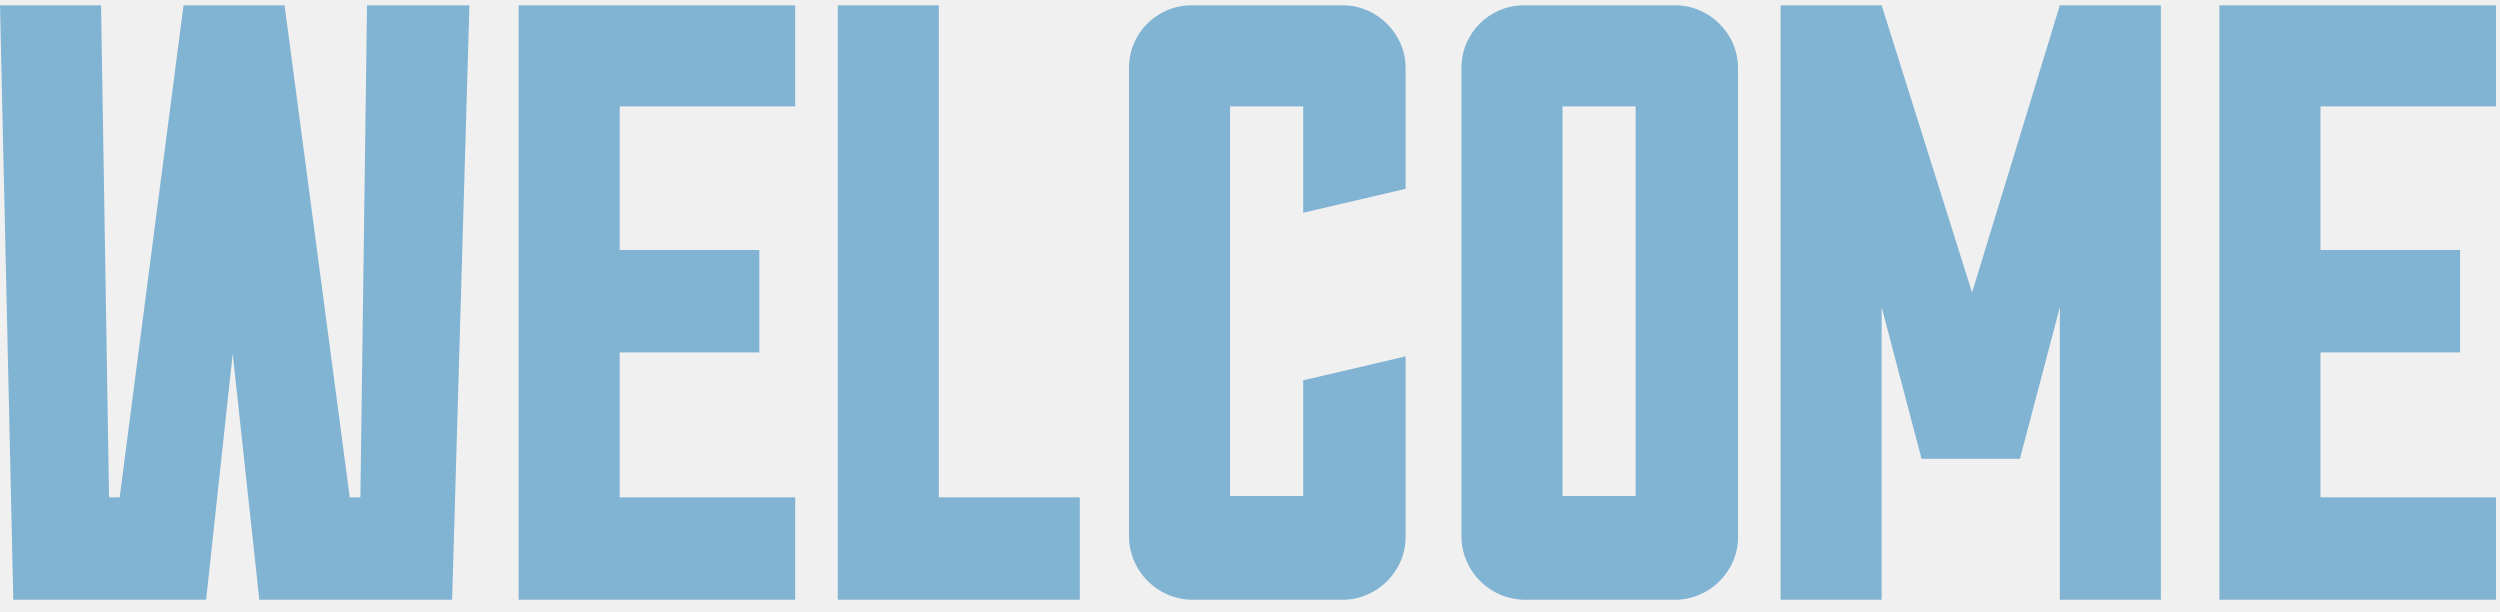
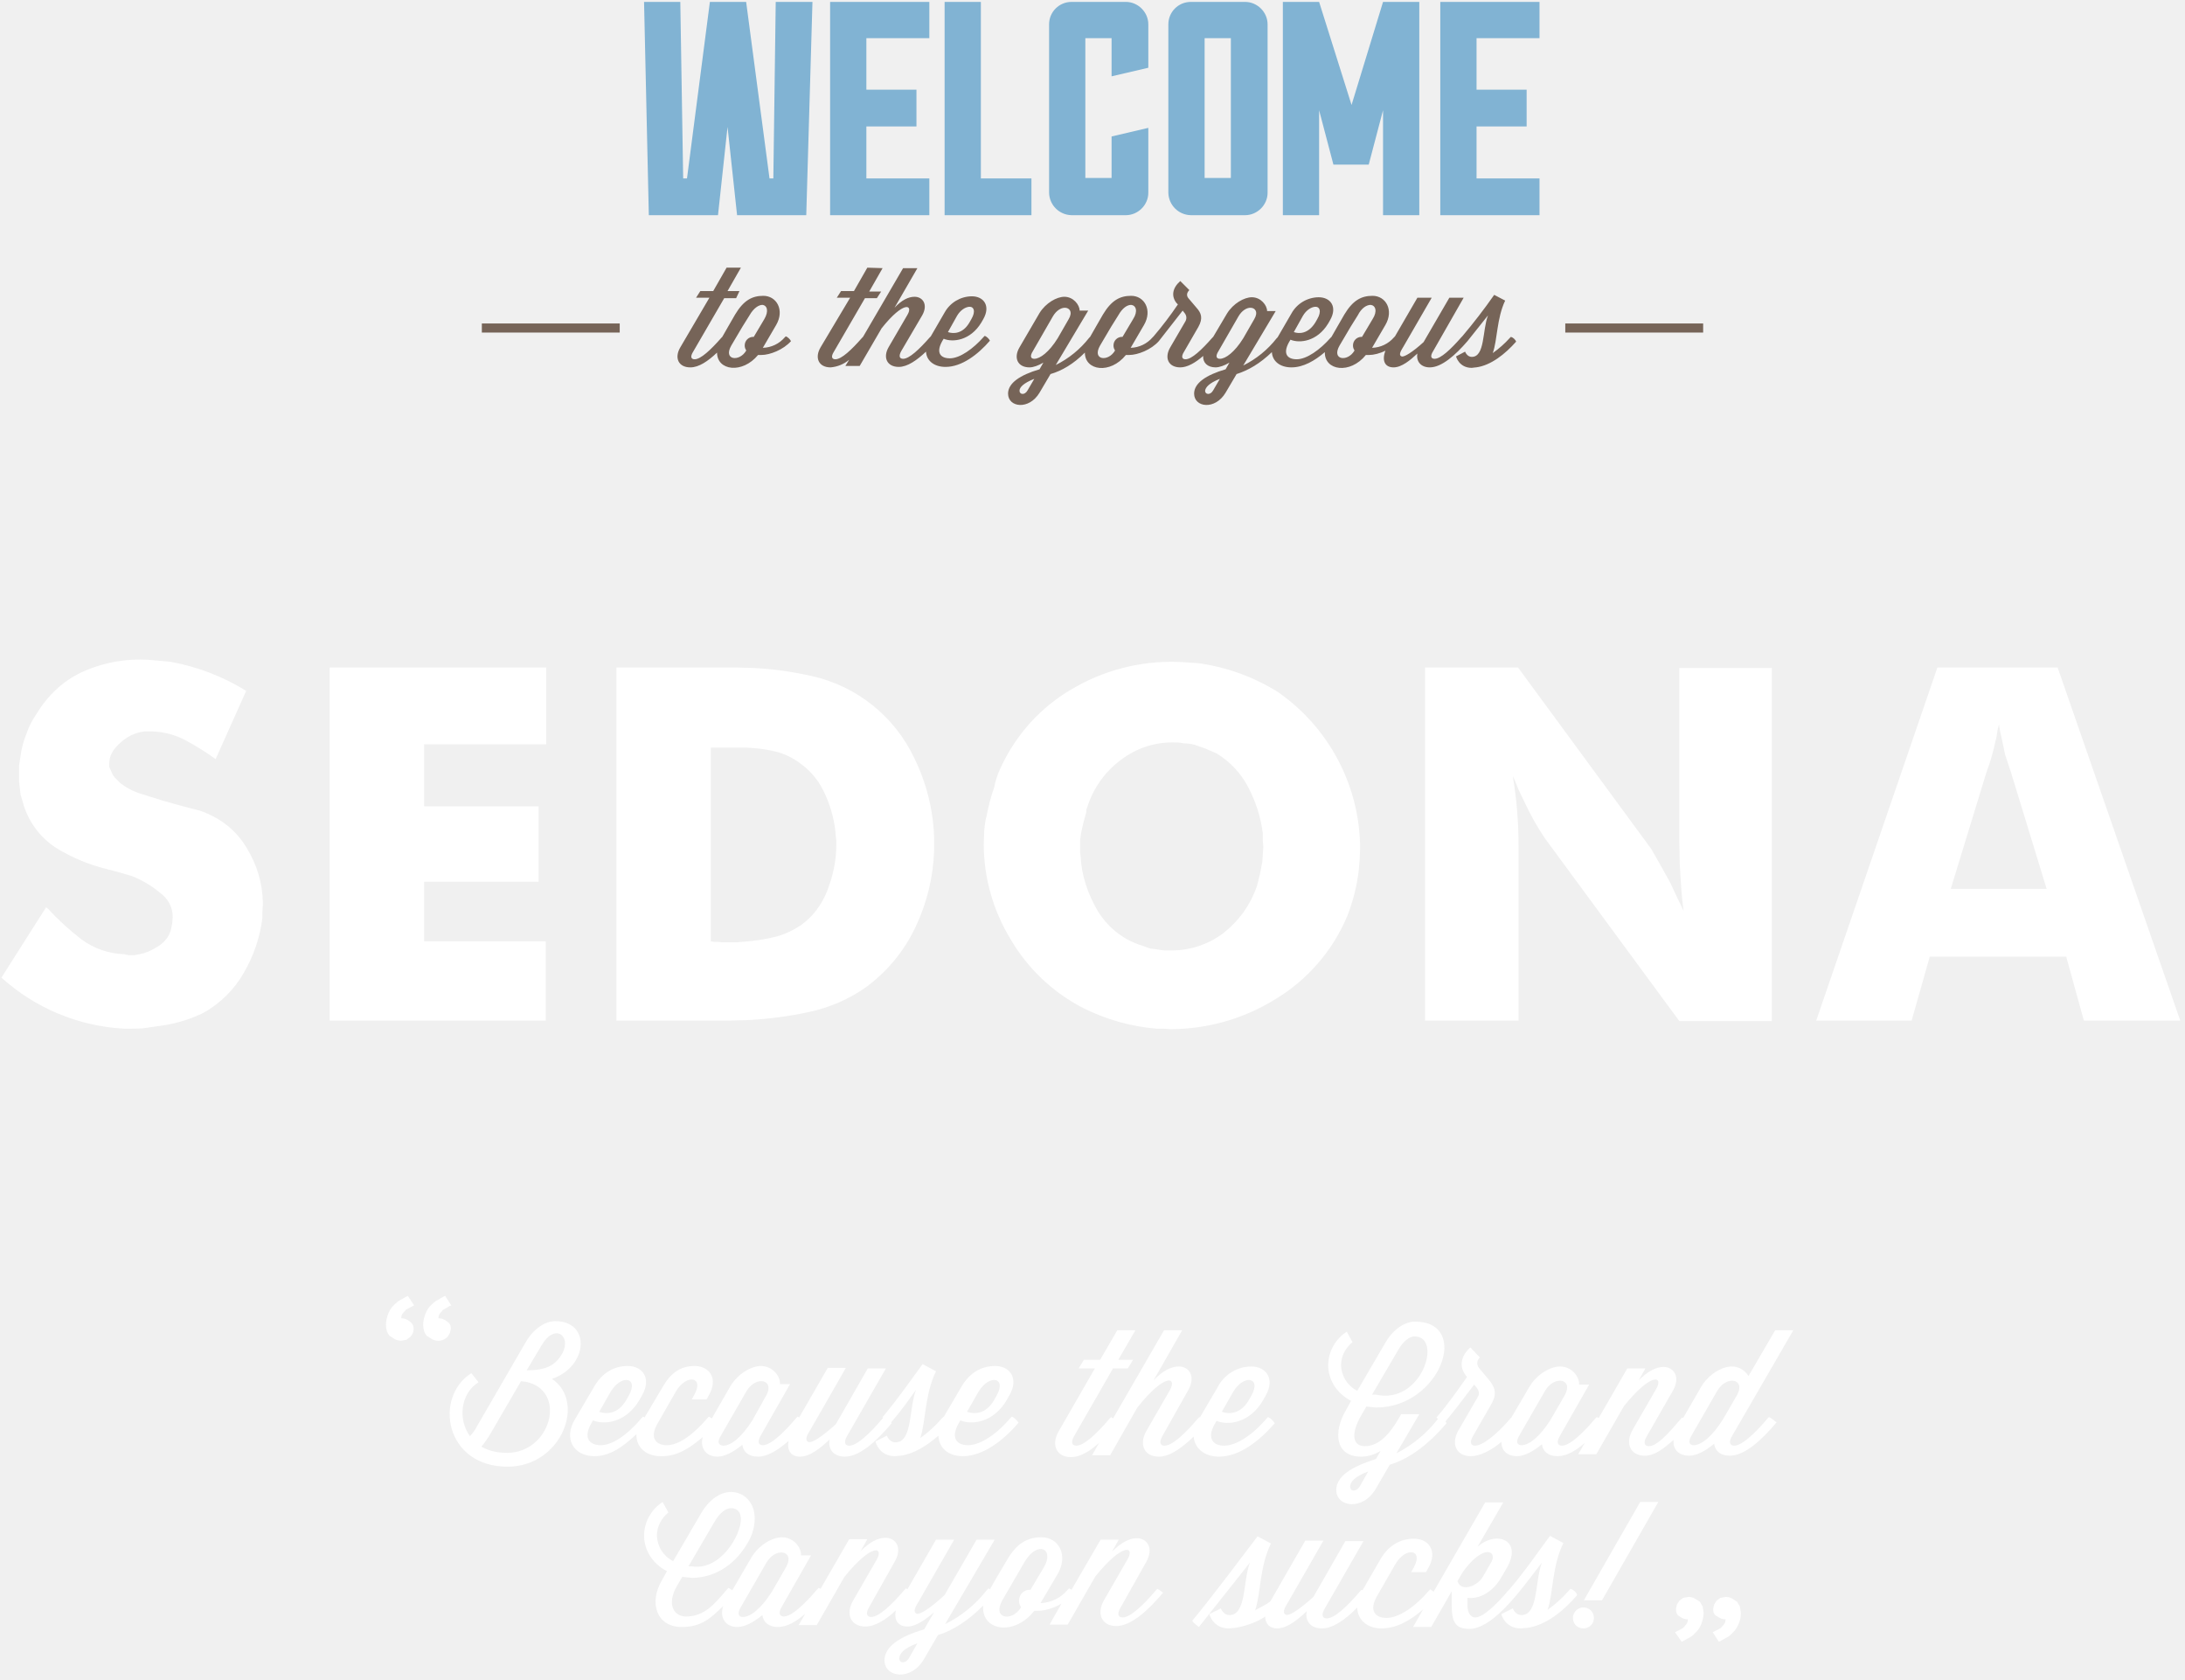
- <svg xmlns="http://www.w3.org/2000/svg" width="188" height="46" fill="none">
-   <path d="M187.7 37.4v7.7h-20.8V.4h20.8V8h-13.2v10.8H185v7.7h-10.5v10.9h13.2ZM154.9.4h7.6v44.7h-7.6v-22l-3 11.4h-7.4l-3-11.4v22h-7.6V.4h7.6l6.8 21.6L154.9.4ZM123 8h-5.5v29.3h5.5V8Zm3-7.6c2.5 0 4.7 2.1 4.7 4.7v35.3c0 2.6-2.2 4.7-4.7 4.7h-11.4a4.8 4.8 0 0 1-4.7-4.7V5.1c0-2.6 2.1-4.7 4.7-4.7H126ZM98 28.6l7.7-1.8v13.6c0 2.6-2.2 4.7-4.7 4.7H89.6a4.8 4.8 0 0 1-4.7-4.7V5.1c0-2.6 2.1-4.7 4.7-4.7H101c2.5 0 4.7 2.1 4.7 4.7v9.1L98 16V8h-5.5v29.3H98v-8.7Zm-16.8 8.8v7.7H63V.4h7.6v37h10.6Zm-21.4 0v7.7H39V.4h20.8V8H46.6v10.8h10.5v7.7H46.6v10.9h13.2ZM27.6.4h7.7L34 45.1H19.5l-2-18.5-2 18.5H1L0 .4h7.6l.6 37H9l4.8-37h7.6l4.9 37h.8l.5-37Z" fill="#81B3D3" />
+ <svg xmlns="http://www.w3.org/2000/svg" width="458" height="352" fill="none">
+   <path d="m152.3 56.1-2.8 4.9h-2.7l-.9 1.4h2.8l-6.1 10.4c-1.3 2.2-.4 4.2 2.1 4.2 1.8 0 3.7-1.3 5.6-3.1 0 3.8 5.3 4.5 8.6.5h.7c1.8 0 4.6-1.1 6.2-2.9-.2-.4-.7-.9-1.1-1l-.2.2a6.3 6.3 0 0 1-4.6 2.2l2.8-4.8c1.8-3.1.1-6.1-2.7-6.1-2.3 0-4.1.9-5.9 3.9l-1.5 2.6-1.2 2.1-.2.2c-2.2 2.5-4.3 4.5-5.6 4.5-.7 0-1-.5-.3-1.6l6.5-11.2h2.5l.7-1.5h-2.5l2.8-4.9h-3Zm7.5 7.8c1 .1 1.4 1.3.4 3l-2.2 3.7h-.1c-1 0-1.8.8-1.8 1.8 0 .4.1.7.3 1v.1c-1.4 2.4-4.9 2-3.1-1.1l2.3-3.9 1.5-2.4c.9-1.6 2-2.2 2.7-2.2Zm22-7.8L179 61h-2.7l-.9 1.4h2.8L172 72.8c-1.3 2.2-.4 4.2 2.1 4.2a7 7 0 0 0 3.9-1.6l-.8 1.3h3l4.6-7.9c4.6-5.8 6.7-5 5.4-2.8l-3.9 6.7c-1.3 2.2-.4 4.2 2.1 4.2 1.8 0 3.8-1.4 5.7-3.2.1 1.9 1.7 3.2 4.1 3.2 3.4 0 6.8-2.6 9.3-5.5-.2-.4-.7-.9-1.1-1l-.2.2c-2.2 2.5-5 4.5-7.1 4.5-1.9 0-3-1.1-1.6-3.6l.3-.5c1.9.8 5.6.4 7.9-3.4l.4-.7c1.6-2.8.1-4.8-2.4-4.8a6.6 6.6 0 0 0-5.7 3.4l-2.9 5-.2.2c-2.2 2.5-4.3 4.5-5.6 4.5-.7 0-1-.5-.4-1.6l4.4-7.5c1.3-2.3.1-3.9-1.6-3.9-1.3 0-2.7.7-4.2 2.3l4.8-8.3h-3l-8.4 14.4-.2.2c-2.2 2.5-4.3 4.5-5.6 4.5-.7 0-1-.5-.3-1.6l6.5-11.2h2.5l.9-1.4h-2.5l2.8-4.9-3.2-.1Zm21.3 8.2c1-.1 1.5.9.5 2.6l-.4.7c-1.4 2.4-3.4 2.4-4.5 2l1.9-3.4c.7-1.2 1.7-1.8 2.5-1.9Zm44.3-5.4c-1.7 1.5-1.9 3.2-.8 4.6l.3.3a74.8 74.8 0 0 1-5.1 6.7l-.2.2a6.3 6.3 0 0 1-4.6 2.2l2.8-4.8c1.8-3.1.1-6.1-2.7-6.1-2.3 0-4.1.9-5.9 3.9l-1.5 2.6-1.2 2.1-.2.2a20.4 20.4 0 0 1-7 5.7l6.8-11.4h-1.8c0-1.2-1.3-2.9-3.2-2.9-1.6 0-3.9 1.3-5.2 3.4l-4.2 7.2c-1.3 2.2-.4 4.2 2.1 4.2.8 0 1.9-.4 2.9-1l-.8 1.4c-4.1 1.2-6.6 2.9-6.6 5.1 0 2.9 4.4 3.5 6.6-.2l2.3-3.9c2.4-.7 4.8-2.1 7.2-4.5 0 3.8 5.3 4.6 8.6.5h.7c1.8 0 4.6-1.1 6.2-2.9l5-6.4.4.5c.4.5.5 1.1.2 1.7l-3.2 5.5c-1.3 2.2-.4 4.2 2.1 4.2 1.5 0 3.2-1 4.8-2.4-.1 1.4.9 2.4 2.6 2.4.8 0 1.9-.4 2.9-1l-.8 1.4c-4.1 1.2-6.6 2.9-6.6 5.1 0 2.9 4.4 3.5 6.6-.2l2.3-3.9c2.5-.8 4.9-2.2 7.4-4.6.1 1.9 1.7 3.2 4.1 3.2 2.5 0 4.9-1.4 7-3.2-.1 3.9 5.3 4.7 8.6.6h.7c.9 0 2.2-.3 3.4-.9-.8 2.1-.1 3.5 1.7 3.5 1.7 0 3.5-1.5 5-2.9-.3 1.6.7 2.9 2.6 2.9 2.5 0 5.4-2.6 7.9-5.5l4.3-5.4c-1.2 3.1-.6 8.7-3.4 8.7-1 0-1.4-1.1-1.4-1.1l-1.9 1s.6 2.4 3.3 2.4l.8-.1h.1c3.1-.4 6.1-2.8 8.4-5.4-.2-.5-.7-.9-1.1-1l-.2.2a21.7 21.7 0 0 1-3.6 3.2c1-2.8.8-7.2 2.6-11l-2.3-1.2a118 118 0 0 1-6.7 8.7l-.2.2c-2.2 2.5-4.3 4.5-5.6 4.5-.7 0-1-.5-.3-1.6l6.4-11.2h-3l-5.4 9.3c-2.3 2.1-4.1 3.2-4.6 3-.8-.3 0-1.4.4-2.1l5.9-10.2h-3l-4.7 8.1-.2.2a6.3 6.3 0 0 1-4.6 2.2l2.8-4.8c1.8-3.1.1-6.1-2.7-6.1-2.3 0-4.1.9-5.9 3.9l-1.5 2.6-1.2 2.1-.2.2c-2.2 2.5-5 4.5-7.1 4.5-1.9 0-3-1.1-1.6-3.6l.3-.5c1.9.8 5.6.4 7.9-3.4l.4-.7c1.6-2.8.1-4.8-2.4-4.8a6.6 6.6 0 0 0-5.7 3.4l-2.9 5-.2.2a20.4 20.4 0 0 1-7 5.7l6.8-11.4h-1.8c0-1.2-1.3-2.9-3.2-2.9-1.6 0-3.9 1.3-5.2 3.4l-2.9 4.9-.2.2c-2.2 2.5-4.3 4.5-5.6 4.5-.7 0-1-.5-.3-1.6l3-5.2c1-1.8.6-2.9-.4-4l-1.7-2c-.4-.5-.4-1.1.2-1.7l-1.9-1.9Zm-10.3 5c1 .1 1.5 1.3.4 3l-2.2 3.7h-.1c-1 0-1.8.8-1.8 1.8 0 .4.1.7.3 1v.1c-1.4 2.4-4.9 2-3.1-1.1l2.3-3.9 1.5-2.4c.9-1.6 1.9-2.2 2.7-2.2Zm50.2 0c1 .1 1.5 1.3.4 3l-2.2 3.7h-.1c-1 0-1.8.8-1.8 1.8 0 .4.1.7.3 1v.1c-1.4 2.4-4.9 2-3.1-1.1l2.3-3.9 1.5-2.4c.8-1.6 1.9-2.2 2.7-2.2Zm-11.7.4c1-.1 1.5.9.5 2.6l-.4.7c-1.5 2.4-3.4 2.4-4.5 2l1.9-3.4c.7-1.2 1.7-1.8 2.5-1.9Zm-52.4.2c1 0 1.7.9.8 2.4l-2.3 4c-1.8 2.9-3.7 4.3-4.9 4.3-.7 0-1-.5-.3-1.6l4.2-7.3c.7-1.2 1.7-1.8 2.5-1.8Zm38.9 0c1 0 1.7.9.8 2.4l-2.3 4c-1.8 2.9-3.7 4.3-4.9 4.3-.7 0-1-.5-.3-1.6l4.2-7.3c.7-1.2 1.7-1.8 2.5-1.8Zm-45.3 14.9-1.4 2.4c-.6 1.1-1.7.9-1.7.1 0-.7.8-1.6 3.1-2.5Zm38.9 0-1.4 2.4c-.6 1.1-1.7.9-1.7.1.1-.7.8-1.6 3.1-2.5ZM101 67.8h28.9v1.9H101v-1.9Zm227.1 0H357v1.9h-28.9v-1.9Z" fill="#766458" />
+   <path d="M322.7 37.4v7.7h-20.8V.4h20.8V8h-13.2v10.8H320v7.7h-10.5v10.9h13.2ZM289.9.4h7.6v44.7h-7.6v-22l-3 11.4h-7.4l-3-11.4v22h-7.6V.4h7.6l6.8 21.6L289.9.4ZM258 8h-5.5v29.3h5.5V8Zm3-7.6c2.5 0 4.7 2.1 4.7 4.7v35.3c0 2.6-2.2 4.7-4.7 4.7h-11.4a4.8 4.8 0 0 1-4.7-4.7V5.1c0-2.6 2.1-4.7 4.7-4.7H261Zm-28 28.2 7.7-1.8v13.6c0 2.6-2.2 4.7-4.7 4.7h-11.4a4.8 4.8 0 0 1-4.7-4.7V5.1c0-2.6 2.1-4.7 4.7-4.7H236c2.5 0 4.7 2.1 4.7 4.7v9.1L233 16V8h-5.5v29.3h5.5v-8.7Zm-16.8 8.8v7.7H198V.4h7.6v37h10.6Zm-21.4 0v7.7H174V.4h20.8V8h-13.2v10.8h10.5v7.7h-10.5v10.9h13.2ZM162.6.4h7.7L169 45.1h-14.5l-2-18.5-2 18.5H136L135 .4h7.6l.6 37h.8l4.8-37h7.6l4.9 37h.8l.5-37Z" fill="#81B3D3" />
+   <path d="m380.7 213.9 25.4-74h25.2l25.7 74h-20.2l-3.7-13.4h-28.6l-3.8 13.4h-20Zm35.7-52.1-7.5 24.5H429l-7.5-24.5-1.2-3.6-.8-3.8-.3-1.3-.2-1.3-.3 1.3-.2 1.3-.1.5-.1.3a41.8 41.8 0 0 1-1.9 6.6Zm-117.7 52.1v-74h19.5l27.9 38 2 3.5 2 3.6 1.4 3 1.4 2.9-.3-2.4-.2-2.4-.3-4.8-.1-5V140h19.4v74H352l-28.1-38.2a51.9 51.9 0 0 1-4.2-7.4l-1.4-2.9c-.4-.9-.7-1.9-1.2-2.8a85.6 85.6 0 0 1 1.2 14.7v36.5h-19.6Zm-88-54.9a36.7 36.7 0 0 1 14.9-15.1 40.8 40.8 0 0 1 22.7-5.1l2.9.2a42.2 42.2 0 0 1 16.6 6 40.1 40.1 0 0 1 17.3 32.8l-.1 2.4-.2 2.3a38.6 38.6 0 0 1-2.4 9.5 37.1 37.1 0 0 1-15.2 17.5 41.8 41.8 0 0 1-21.7 6.2l-1.6-.1h-1.5a42.2 42.2 0 0 1-15.3-4.3 37.5 37.5 0 0 1-15.3-14.5 38.5 38.5 0 0 1-5.6-19.7l.1-3c.1-1 .2-2.1.5-3.1.4-2 .9-4.1 1.6-6 .4-2.2 1.3-4.1 2.3-6Zm52.8 26.6.6-2.4.5-2.6.1-1.6.1-1.5-.1-1.4v-1.4c-.4-3.3-1.4-6.5-3-9.6a18 18 0 0 0-6.7-7.2l-2.3-1-2.3-.8a9 9 0 0 0-2.3-.3c-.8-.2-1.5-.2-2.3-.2-3.9 0-7.6 1.2-10.9 3.7a19.6 19.6 0 0 0-7 9.9l-.2.5v.5l-.6 2.2-.5 2.2-.2 1.6v2.4l.1.8c.2 4.1 1.5 8 3.7 11.7 2.3 3.6 5.5 6 9.5 7.2l1.4.5 1.5.2 1.4.2h1.4a18 18 0 0 0 11-3.6c3.3-2.6 5.7-5.9 7.1-10ZM181.4 207a32.6 32.6 0 0 1-11.8 5.1 80 80 0 0 1-12.9 1.7l-3.7.1h-23.8v-74h25.1l3.6.1c4.2.2 8.3.8 12.3 1.7a31.3 31.3 0 0 1 21.4 17.1 40.6 40.6 0 0 1 4.2 16.7v2.9a40.4 40.4 0 0 1-3.9 15.9c-2.4 5.1-6 9.4-10.5 12.7Zm-32.4-9.7.7.1h.8l.8.1h3.1l2.4-.2c2-.2 4-.5 5.9-1 1.9-.5 3.7-1.4 5.2-2.4 2.5-1.8 4.3-4.2 5.5-7.2 1.2-3.1 1.9-6.3 1.9-9.6v-.9l-.1-.9c-.2-2.9-.9-5.8-2.1-8.5-1.2-2.8-2.9-5-5.1-6.6a14.2 14.2 0 0 0-5.5-2.7c-2-.5-4-.7-6-.8H149v40.6Zm-79.9 16.6v-74h45.4V156H88.9v13h24v15.8h-24v12.5h25.5v16.6H69.1ZM9.7 190.1l.1.2.2.1c2.1 2.3 4.5 4.5 7.1 6.5a16 16 0 0 0 9.1 3.1l.2.1h.3l.2.1h1.3l1-.2c1.2-.2 2.4-.7 3.5-1.4a6.8 6.8 0 0 0 2.7-2.6l.2-.5.2-.5.3-1.5.1-1.3c0-2.1-.9-3.8-2.8-5.2a21 21 0 0 0-5.8-3.4l-2.4-.7-2.2-.6h-.2l-.2-.1c-3.8-.9-7.4-2.4-10.7-4.4a16.6 16.6 0 0 1-6.9-8.9l-.7-2.4-.3-2.7v-3.4l.3-1.9c.2-1.6.6-3.1 1.2-4.6.5-1.5 1.2-2.9 2.1-4.2 2.5-4.1 5.7-7 9.5-8.8a29.3 29.3 0 0 1 15.3-2.5l3.3.3a45.3 45.3 0 0 1 15.9 6.1l-6.4 14.3a56 56 0 0 0-6.6-4.1 15.9 15.9 0 0 0-7.5-1.7h-.9a9 9 0 0 0-5 2.4c-1.5 1.3-2.3 2.7-2.3 4.3v.7l.3.7c.2.5.4 1 .8 1.5l1.3 1.3a14 14 0 0 0 3.7 2l5.1 1.6 4.3 1.2 3.5.9c4.3 1.5 7.6 4.1 9.8 7.8 2.2 3.6 3.3 7.4 3.4 11.4v.6l-.1 1.4v1.3c-.5 4-1.8 7.9-3.9 11.5a22.1 22.1 0 0 1-8.5 8.4 29 29 0 0 1-8.3 2.6l-3.5.5c-1.1.2-2.2.2-3.4.2H26A41.7 41.7 0 0 1 .3 204.9l9.4-14.8Zm341.6 147.1.2-.9.5-.8.8-.6 1.1-.2c.5 0 .9.1 1.3.3l1.1.7.6 1 .2 1.3c0 .9-.2 1.6-.5 2.4a5 5 0 0 1-1.3 1.9 5 5 0 0 1-1.7 1.2l-.7.4-.4.2-1.4-2 .8-.4.9-.5.7-.8c.2-.3.3-.6.3-1-.6 0-1.2-.2-1.7-.6-.6-.3-.8-.8-.8-1.6Zm7.8 0 .2-.9.5-.8.8-.6 1.1-.2c.5 0 .9.1 1.3.3l1.1.7.6 1 .2 1.3c0 .8-.1 1.6-.5 2.4a5 5 0 0 1-1.3 1.9 5 5 0 0 1-.8.7l-.9.5-.7.4-.4.2-1.3-2 .8-.4.9-.5.7-.8c.2-.3.3-.6.3-1-.6 0-1.2-.2-1.7-.6-.7-.3-.9-.8-.9-1.6ZM94.5 278.5l-.2.9-.5.8a2.7 2.7 0 0 1-3.2.5l-1.1-.7c-.3-.3-.5-.7-.6-1a5 5 0 0 1-.2-1.3c0-.9.2-1.6.5-2.4a5 5 0 0 1 1.3-1.9l.8-.7.9-.5.7-.4.4-.2 1.3 2a2 2 0 0 0-.8.4l-.9.5-.7.8c-.2.3-.3.6-.3 1 .7 0 1.2.2 1.7.6.7.4.9.9.9 1.6Zm-7.8 0c0 .6-.2 1.2-.7 1.7l-.8.6-1.1.2a3 3 0 0 1-1.3-.3l-1.1-.7c-.3-.3-.5-.7-.6-1a5 5 0 0 1-.2-1.3c0-.9.2-1.6.5-2.4a5 5 0 0 1 1.3-1.9l.8-.7.9-.5.7-.4.4-.2 1.3 2-.8.4-.9.5-.7.8c-.2.3-.3.6-.3 1 .7 0 1.2.2 1.7.6.6.4.9.9.9 1.6ZM332 335.4h3.8l11.8-20.6h-3.8L332 335.4Zm-.1 1.5c-1.2 0-2.2 1-2.2 2.2 0 1.2.9 2.2 2.2 2.2 1.2 0 2.2-.9 2.2-2.2 0-1.3-1-2.2-2.2-2.2Zm-26.4-5.5 1.1-1.9c4.4-6.1 7.3-4.4 6-2.1l-1.8 3.1c-1.1 1.9-4.5 3.3-5.3.9Zm25.1 2.9c-.2-.6-.9-1.2-1.4-1.3l-.3.3a25 25 0 0 1-4.5 4.1c1.2-3.6.9-9.1 3.3-14l-2.8-1.5c-1.6 2.1-5 7.1-8.4 11.1l-.3.3c-2.7 3.2-5.4 5.7-7 5.7-.8 0-1.6-.8-1.6-2.5v-1.6c2.7.3 5.5-1.4 7.2-4.5l1-1.7c3.5-6-2.2-8-6.1-4.5l5.4-9.3h-3.8l-10.8 18.7-.7-.5-.3.3c-2.7 3.2-6.2 5.7-8.9 5.7-2.3 0-3.7-1.5-2-4.5l3.9-6.8c2.2-3.7 6-3.1 3.8.8l-.5.9h3.1l.5-.9c2-3.5.1-6.1-3-6.1s-5.5 1.6-7.1 4.4l-3.7 6.4-.2-.1-.3.3c-2.7 3.2-5.4 5.7-7 5.7-.8 0-1.3-.6-.4-2.1l8.1-14.1H282l-6.7 11.7c-2.9 2.6-5.1 4.1-5.8 3.7-.9-.4 0-1.8.5-2.6l7.4-12.9h-3.8l-7.3 12.7c-.8.7-2.4 1.4-3.2 1.9 1.2-3.6.9-9.1 3.3-14l-2.8-1.5c-1.6 2.1-10.3 13.7-13.7 17.7.3.5.9.9 1.4 1.3l10.7-13.5c-1.5 3.9-.7 11-4.3 11-1.3 0-1.8-1.4-1.8-1.4l-2.4 1.2s.7 3 4.1 3l1.1-.1h.1c1.9-.3 4.6-1.1 6.4-2.4 0 1.5.9 2.5 2.5 2.5 2.1 0 4.4-1.9 6.2-3.6-.4 2 .8 3.6 3.2 3.6 2.3 0 5-1.9 7.4-4.4 0 2.5 2 4.4 5.1 4.4 3.1 0 6.1-1.7 8.7-4l-2.1 3.7h3.8l4.3-7.5v3c0 3.2.6 4.9 3.7 4.9s6.7-3.3 9.8-7c2.1-2.5 4-5.1 5.4-6.9-1.5 3.9-.7 11-4.3 11-1.3 0-1.8-1.4-1.8-1.4l-2.4 1.2s.7 3 4.1 3l1.1-.1h.1c4-.5 7.8-3.6 10.6-6.9ZM216 333.2h-.2c-1.2 0-2.2 1-2.2 2.3 0 .5.1.9.4 1.3v.1c-1.8 3-6.1 2.5-3.9-1.5l2.9-5 1.8-3.1c2.7-4.5 6.3-2.7 4 1.2l-2.8 4.7Zm-25.4 14.2c-.8 1.4-2.1 1.2-2.1.2s.9-2.1 3.8-3.2l-1.7 3Zm-28.8-13.8c-2.3 3.6-4.5 5.3-6.1 5.3-.8 0-1.3-.6-.4-2.1l5.3-9.2c2-3.5 6.1-2.6 4.2.8l-3 5.2Zm-12-14.7c1.1-1.9 2.4-2.8 3.4-2.8 1.4 0 2.1.9 2.1 2.3 0 3.5-4.4 10.8-10.2 9.9h-.8l5.5-9.4Zm92.8 14.1-.3.3c-2.7 3.2-5.4 5.7-7 5.7-.8 0-1.3-.6-.4-2.1l5.4-9.6c1.6-2.9.1-4.9-2-4.9-1.6 0-3.3.9-5.2 2.8l1.4-2.5h-3.8l-6.1 10.5-.5-.3-.3.3a7.8 7.8 0 0 1-5.7 2.8l3.6-6.1c2.3-4 .2-7.7-3.4-7.7-2.9 0-5.2 1.2-7.3 4.9l-1.9 3.2-1.6 2.8-.3-.2-.3.3a25.2 25.2 0 0 1-8.8 7.2l10.4-17.7h-3.8l-6.7 11.6c-2.9 2.7-5.2 4.2-5.9 3.9-.9-.4 0-1.8.5-2.6l7.4-12.9h-3.8l-6 10.4-.3-.2-.3.3c-2.7 3.2-5.4 5.7-7 5.7-.8 0-1.3-.6-.4-2.1l5.4-9.6c1.6-2.9.1-4.9-2-4.9-1.6 0-3.3.9-5.2 2.8l1.4-2.5H178l-6 10.4-.4-.2-.3.3c-2.7 3.2-5.4 5.7-7 5.7-.8 0-1.3-.6-.4-2.1L170 326h-2.1c.1-1.6-1.5-3.8-4-3.8-2 0-4.9 1.6-6.5 4.4l-3.9 6.7-.8-.5-.3.3c-2.7 3.2-4.8 5.7-8.6 5.7-2.6 0-4.1-2.6-1.9-6.4l1.1-1.9 2.1.2c4 0 8.6-2.1 11.6-7.3a10 10 0 0 0 1.5-5.1c0-3.4-2.2-5.6-5-5.6-2.1 0-4.5 1.5-6.2 4.4l-5.9 10.1a6.2 6.2 0 0 1-3.4-5.4c0-1.7.8-3.5 2.4-4.8l-1.2-2.2a8.5 8.5 0 0 0-3.9 7c0 3 1.7 5.9 4.8 7.5l-1.1 2c-2.7 4.6-1.1 9.7 4.2 9.7 4.2 0 6.1-1.9 8.7-4.4-.8 2.4.4 4.4 3 4.4 1.5 0 3.4-1 5.2-2.5.2 1.5 1.3 2.5 3.3 2.5 1.8 0 3.8-1.1 5.7-2.8l-1.4 2.4h3.8l5.8-10.1c5.8-7.2 8.4-6.3 6.7-3.5l-4.9 8.5c-1.6 2.8-.5 5.4 2.6 5.4 2 0 4.3-1.4 6.4-3.4-.5 2.1.5 3.4 2.4 3.4 1.8 0 3.9-1.5 5.6-3l-2.1 3.6c-5.1 1.5-8.3 3.6-8.3 6.5 0 3.6 5.6 4.4 8.3-.3l2.9-5c3.2-1 6.3-3 9.5-6.2-.5 5.3 6.5 6.5 10.7 1.1h.8c1.4 0 3.2-.5 4.9-1.5l-2.5 4.4h3.8l5.8-10.1c5.8-7.2 8.4-6.3 6.7-3.5l-4.9 8.5c-1.6 2.8-.5 5.4 2.6 5.4s6.7-3.3 9.8-7c-.1 0-.7-.6-1.2-.8Zm118.6-35.6c-2.3 3.7-4.6 5.5-6.2 5.5-.8 0-1.3-.6-.4-2.1l5.3-9.2c2-3.5 6.1-2.6 4.2.8l-2.9 5Zm-36.2.2c-2.3 3.6-4.5 5.3-6.1 5.3-.8 0-1.3-.6-.4-2.1l5.3-9.2c2-3.5 6.1-2.6 4.2.8l-3 5.2Zm-39.9 13.8c-.8 1.4-2.1 1.2-2.1.2s.9-2.1 3.8-3.2l-1.7 3Zm8-28.5c1.1-1.9 2.4-2.8 3.4-2.8 6 0 1.5 14.4-8.1 12.2h-.8l5.5-9.4Zm77.7 14.1-.3.3c-2.7 3.2-5.4 5.7-7 5.7-.8 0-1.3-.6-.4-2.1l12.8-22.1h-3.8l-5.6 9.6c-.7-1.1-1.9-2-3.5-2-2 0-4.9 1.6-6.5 4.4l-3.7 6.4-.2-.1-.3.3c-2.7 3.2-5 5.7-6.7 5.7-.8 0-1.3-.6-.4-2.1l5.5-9.6c1.6-2.9.1-4.9-2-4.9-1.6 0-3.3.9-5.2 2.8l1.4-2.5h-3.8l-6 10.4-.4-.2-.3.3c-2.7 3.2-5.4 5.7-7 5.7-.8 0-1.3-.6-.4-2.1l6.1-10.7H331c.1-1.6-1.5-3.8-4-3.8-2 0-4.9 1.6-6.5 4.4l-3.7 6.3-.2.2c-2.7 3.2-5.8 5.7-7.4 5.7-.8 0-1.3-.6-.4-2.1l3.8-6.6c1.3-2.3.7-3.6-.5-5.1l-2.1-2.5c-.5-.7-.5-1.5.2-2.2l-2-2.1c-2.1 1.9-2.3 4.1-1 5.8l.3.4c-1.7 2.4-3.9 5.6-6.4 8.5l.3.3a25.9 25.9 0 0 1-8.7 7.2l4.8-8.2h-3.8l-.4.7c-2 3.5-4.3 6-7.2 6-2.6 0-3-2.6-.8-6.4l1.1-1.9 2.1.2c13.4 0 19.9-18 8.1-18-2.1 0-4.5 1.5-6.2 4.4l-5.9 10.1a6.2 6.2 0 0 1-3.4-5.4c0-1.7.8-3.5 2.4-4.8l-1.2-2.2a8.5 8.5 0 0 0-3.9 7c0 3 1.7 5.9 4.8 7.5l-1.1 2c-2.7 4.6-2.2 9.7 3.2 9.7 1.6 0 2.9-.5 4.1-1.2l-1 1.7c-5.1 1.6-8.3 3.6-8.3 6.5 0 3.6 5.6 4.4 8.3-.3l2.9-5c3.9-1.2 7.8-3.9 11.9-8.7l-.2-.4c1.7-2 3.1-3.9 6-7.7l.5.6c.5.6.7 1.4.2 2.1l-4 6.9c-1.6 2.8-.5 5.4 2.6 5.4 1.9 0 4.3-1.2 6.4-3 0 1.7 1.1 3 3.3 3 1.5 0 3.4-1 5.2-2.5.2 1.5 1.3 2.5 3.3 2.5 1.8 0 3.8-1.1 5.7-2.8l-1.4 2.4h3.8l5.8-10.1c5.8-7.2 8.4-6.3 6.7-3.5l-4.9 8.5c-1.6 2.8-.5 5.4 2.6 5.4 2 0 3.8-1.4 6-3.3-.2 1.9 1 3.3 3.3 3.3 1.5 0 3.4-1 5.2-2.5.2 1.5 1.3 2.5 3.3 2.5 3.1 0 6.7-3.3 9.8-7-.5-.3-1.1-.9-1.6-1.1Zm-112.3-5.3c2.2-3.7 6-3.1 3.8.8l-.5.9c-1.8 3.1-4.3 3-5.7 2.5l2.4-4.2Zm-3 13.6c4.3 0 8.5-3.3 11.7-7-.3-.5-.9-1.1-1.4-1.3l-.3.3c-2.7 3.2-6.2 5.7-8.9 5.7-2.3 0-3.7-1.5-2-4.5l.4-.7c2.4 1 7 .5 9.8-4.4l.5-.9c2-3.5.1-6.1-3-6.1a8 8 0 0 0-7.1 4.4l-3.7 6.3-.1-.1-.3.3c-2.7 3.2-5.4 5.7-7 5.7-.8 0-1.3-.6-.4-2.1l5.4-9.6c1.6-2.9.1-4.9-2-4.9-1.6 0-3.4.9-5.3 2.9l6-10.5H244l-10.7 18.5-.4-.3-.3.3c-2.7 3.2-5.4 5.7-7 5.7-.8 0-1.3-.6-.4-2.1l8.1-14.1h3.1l1.1-1.8h-3.1l3.6-6.2h-3.8l-3.6 6.2h-3.4l-1.1 1.8h3.4l-7.6 13.2c-1.6 2.8-.5 5.4 2.6 5.4 1.9 0 3.9-1.2 5.9-3l-1.5 2.6h3.8l5.7-10c5.8-7.3 8.4-6.4 6.8-3.6l-4.9 8.5c-1.6 2.8-.5 5.4 2.6 5.4 2.3 0 4.8-1.8 7.3-4.2.2 2.4 2.2 4.2 5.3 4.2ZM128 291.7c2.2-3.7 6-3.1 3.8.8l-.5.9c-1.8 3.1-4.3 3-5.7 2.5l2.4-4.2Zm23.1 9.2 5.3-9.2c2-3.5 6.1-2.6 4.2.8l-2.9 5.2c-2.3 3.6-4.5 5.3-6.1 5.3-.9-.1-1.4-.6-.5-2.1Zm54-9.2c2.2-3.7 6-3.1 3.8.8l-.5.9c-1.8 3.1-4.2 3-5.7 2.5l2.4-4.2Zm-57.8 9.5c-.6 2.2.6 4.1 3.1 4.1 1.5 0 3.4-1 5.2-2.5.2 1.5 1.3 2.5 3.3 2.5 2 0 4.2-1.4 6.4-3.3-.4 2 .5 3.3 2.4 3.3 2.1 0 4.4-1.9 6.2-3.6-.4 2 .8 3.6 3.2 3.6 3.1 0 6.7-3.3 9.8-7l-.1-.2c2.1-2.4 3.9-5 5.2-6.8-1.5 3.9-.7 11-4.3 11-1.3 0-1.8-1.4-1.8-1.4l-2.4 1.2s.7 3.1 4.1 3.1l1.1-.1h.1c2.8-.4 5.5-2.1 7.9-4.2.1 2.5 2 4.3 5.1 4.3 4.3 0 8.5-3.3 11.7-7-.3-.5-.9-1.1-1.4-1.3l-.3.3c-2.7 3.2-6.2 5.7-8.9 5.7-2.3 0-3.7-1.5-2-4.5l.4-.7c2.4 1 7 .5 9.8-4.4l.5-.9c2-3.5.1-6.1-3-6.1s-5.5 1.6-7.1 4.4l-3.7 6.3h-.1l-.3.3a25 25 0 0 1-4.5 4.1c1.2-3.6.9-9.1 3.3-14l-2.8-1.5c-1.6 2.1-5 7.1-8.4 11.1l.1.1-.1.2c-2.7 3.2-5.4 5.7-7 5.7-.8 0-1.3-.6-.4-2.1l8.1-14.1h-3.8l-6.7 11.7c-2.9 2.6-5.1 4.1-5.8 3.7-.9-.4 0-1.8.5-2.6l7.4-12.9h-3.8l-6 10.4-.3-.2-.3.3c-2.7 3.2-5.4 5.7-7 5.7-.8 0-1.3-.6-.4-2.1l6.1-10.7h-2.1c.1-1.6-1.5-3.8-4-3.8-2 0-4.9 1.6-6.5 4.4l-3.8 6.6-.6-.4-.3.3c-2.7 3.2-5.9 5.7-8.5 5.7-2.3 0-3.7-1.5-2-4.5l3.9-6.8c2.2-3.7 6-3.1 3.8.8l-.5.9h3.1l.5-.9c2-3.5.1-6.1-3-6.1s-5.1 1.6-6.7 4.4l-3.8 6.4-.3-.2-.3.3c-2.7 3.2-5.9 5.7-8.6 5.7-2.3 0-3.7-1.5-2-4.5l.4-.7c2.4 1 7 .5 9.8-4.4l.5-.9c2-3.5.1-6.1-3-6.1s-5.5 1.6-7.1 4.4l-4 6.8c-2.4 4-.3 7.7 4.1 7.7 3.3 0 6-2 8.8-4.6-.1 2.6 1.9 4.6 5.1 4.6 3.4.1 6.1-1.7 8.8-4Zm-36.9-14 3.1-5.2c2.8-4.8 6.3-2 4.4 1.6-1.5 2.7-3.6 3.6-7.5 3.6Zm-4.1 17.3c-2.3 0-4-.5-5.4-1.3.7-.8 1.3-1.7 1.9-2.7l6.4-11 1 .1c8.8 1.8 5.3 14.9-3.9 14.9Zm9.4-15.5c7.6-2.6 8.2-12.1.7-12.1-2.1 0-4.5 1.5-6.2 4.4L100 298.9a8 8 0 0 1-1.5 2.1c-2.6-3.6-1.9-9 1.8-11.3l-1.5-1.9c-7.9 5-5.6 19.6 7.6 19.6 11.3 0 16.5-13.6 9.3-18.4Z" fill="#fff" />
</svg>
